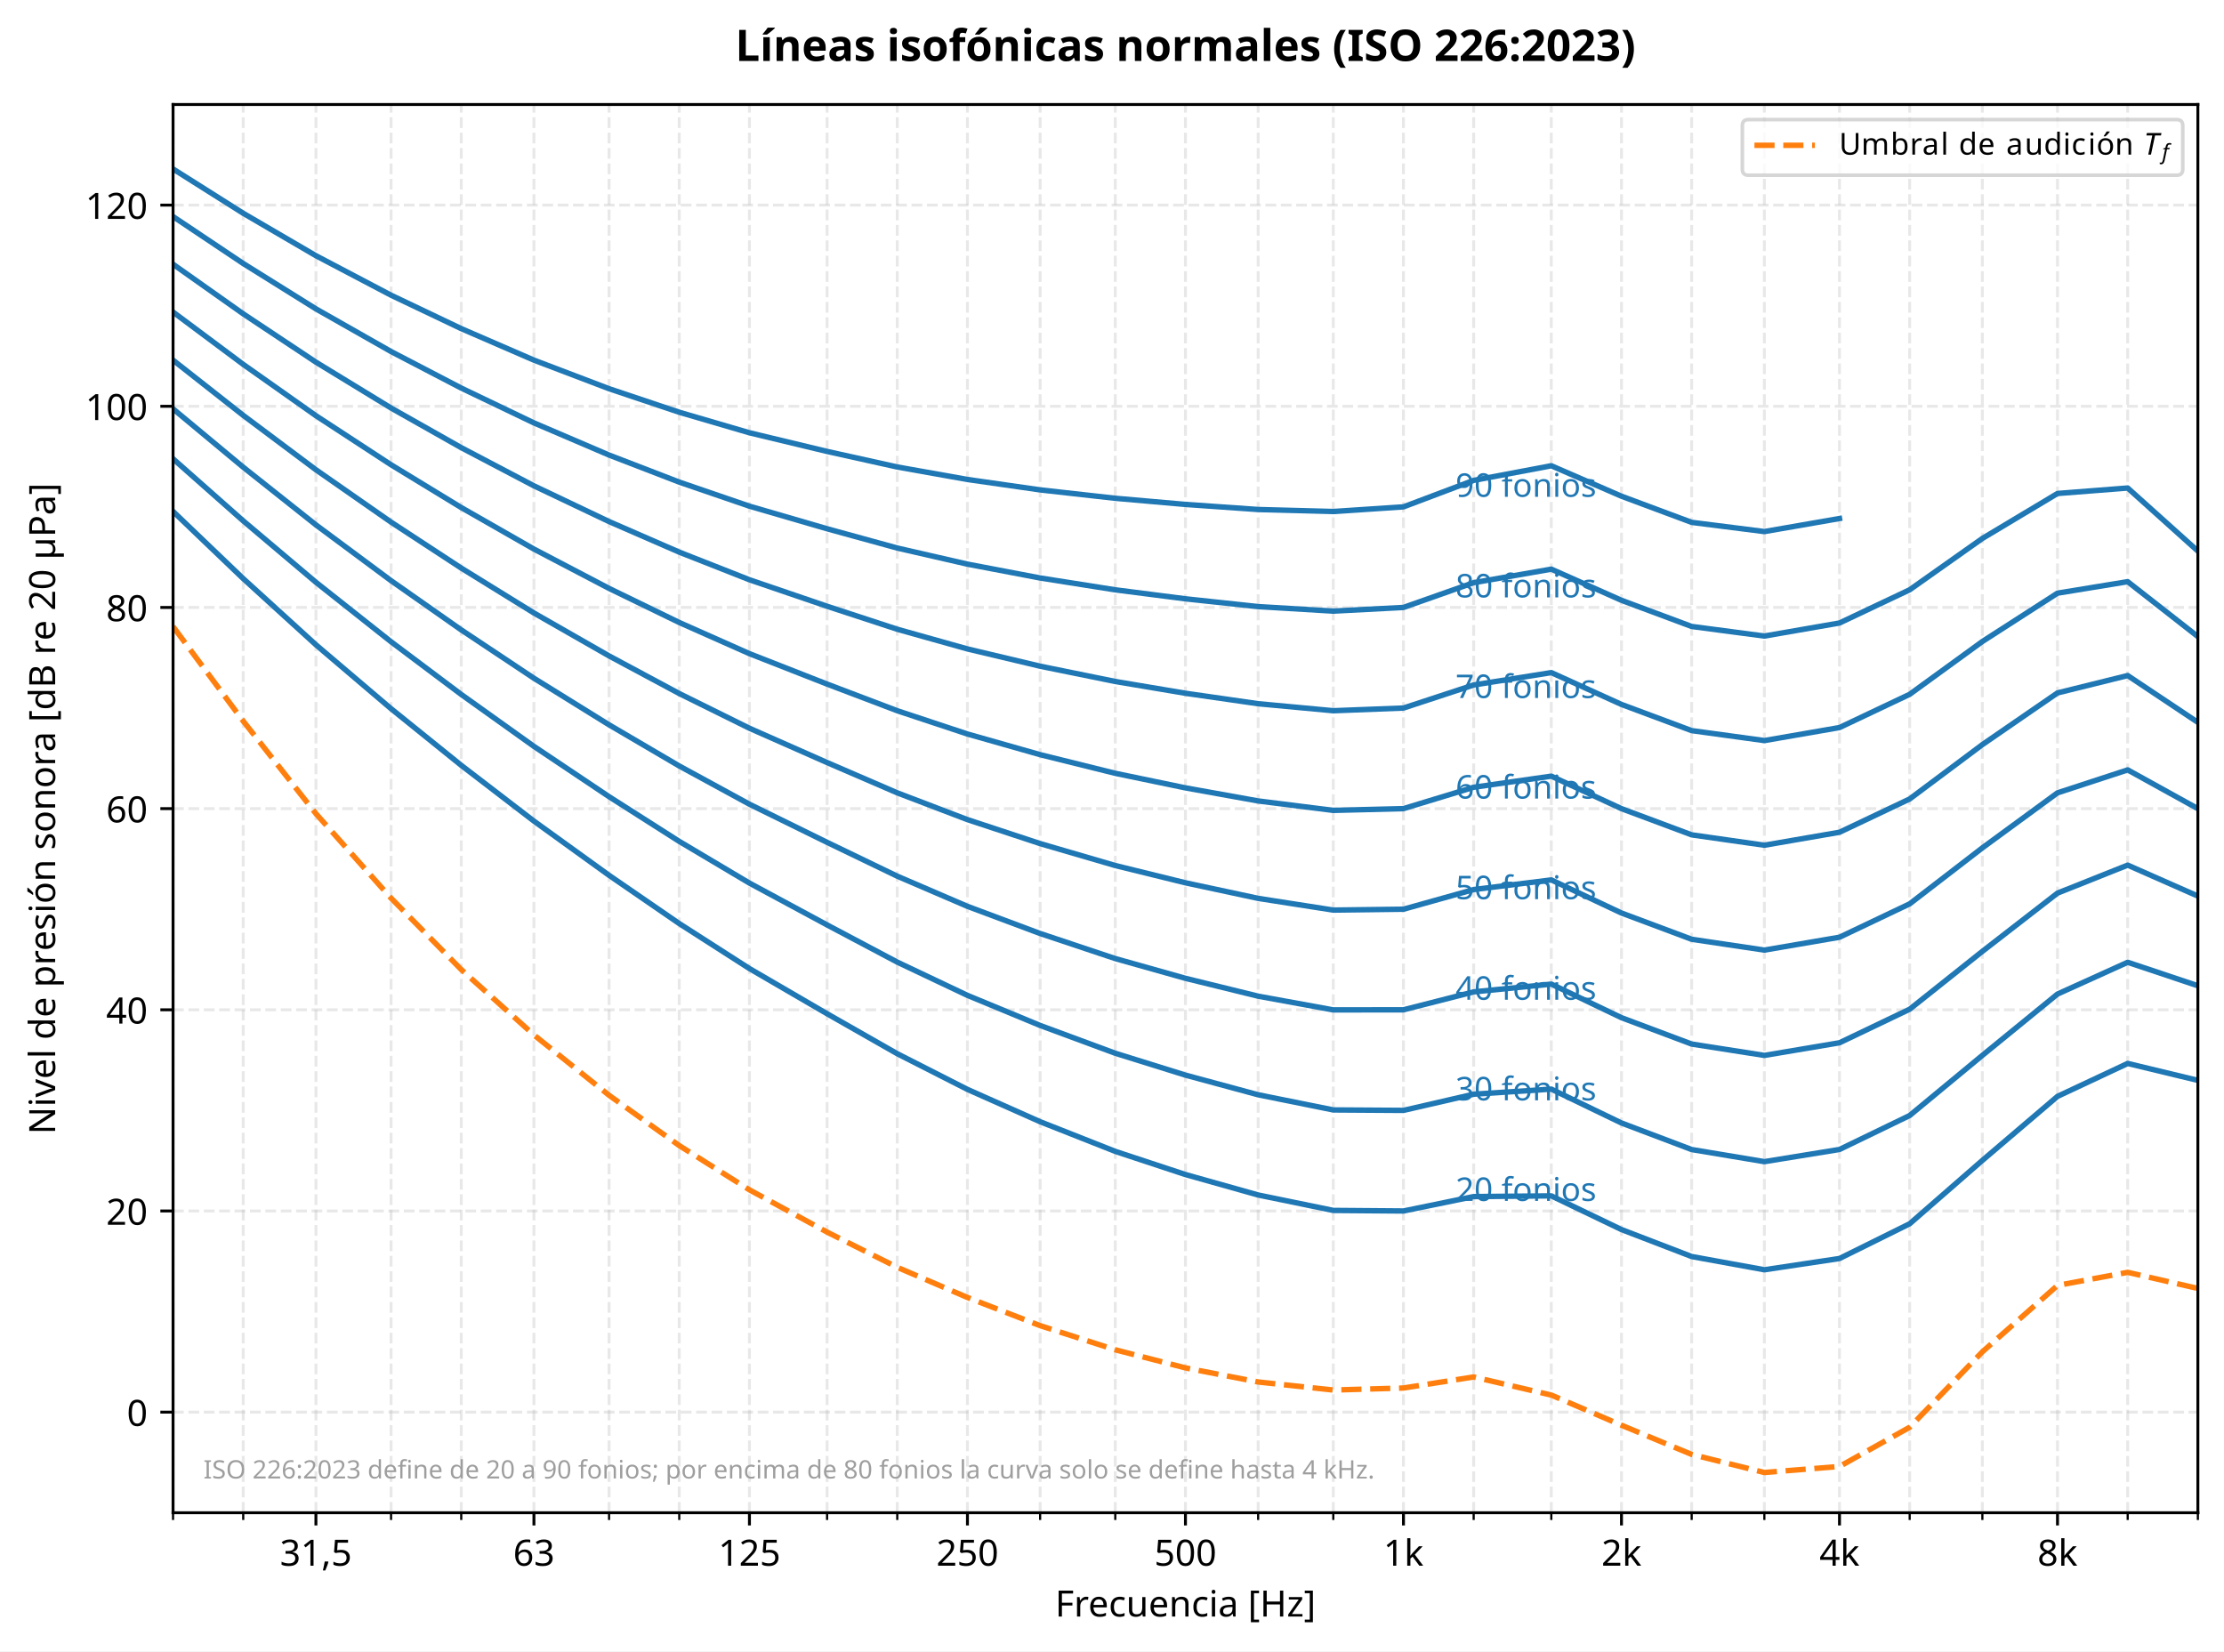
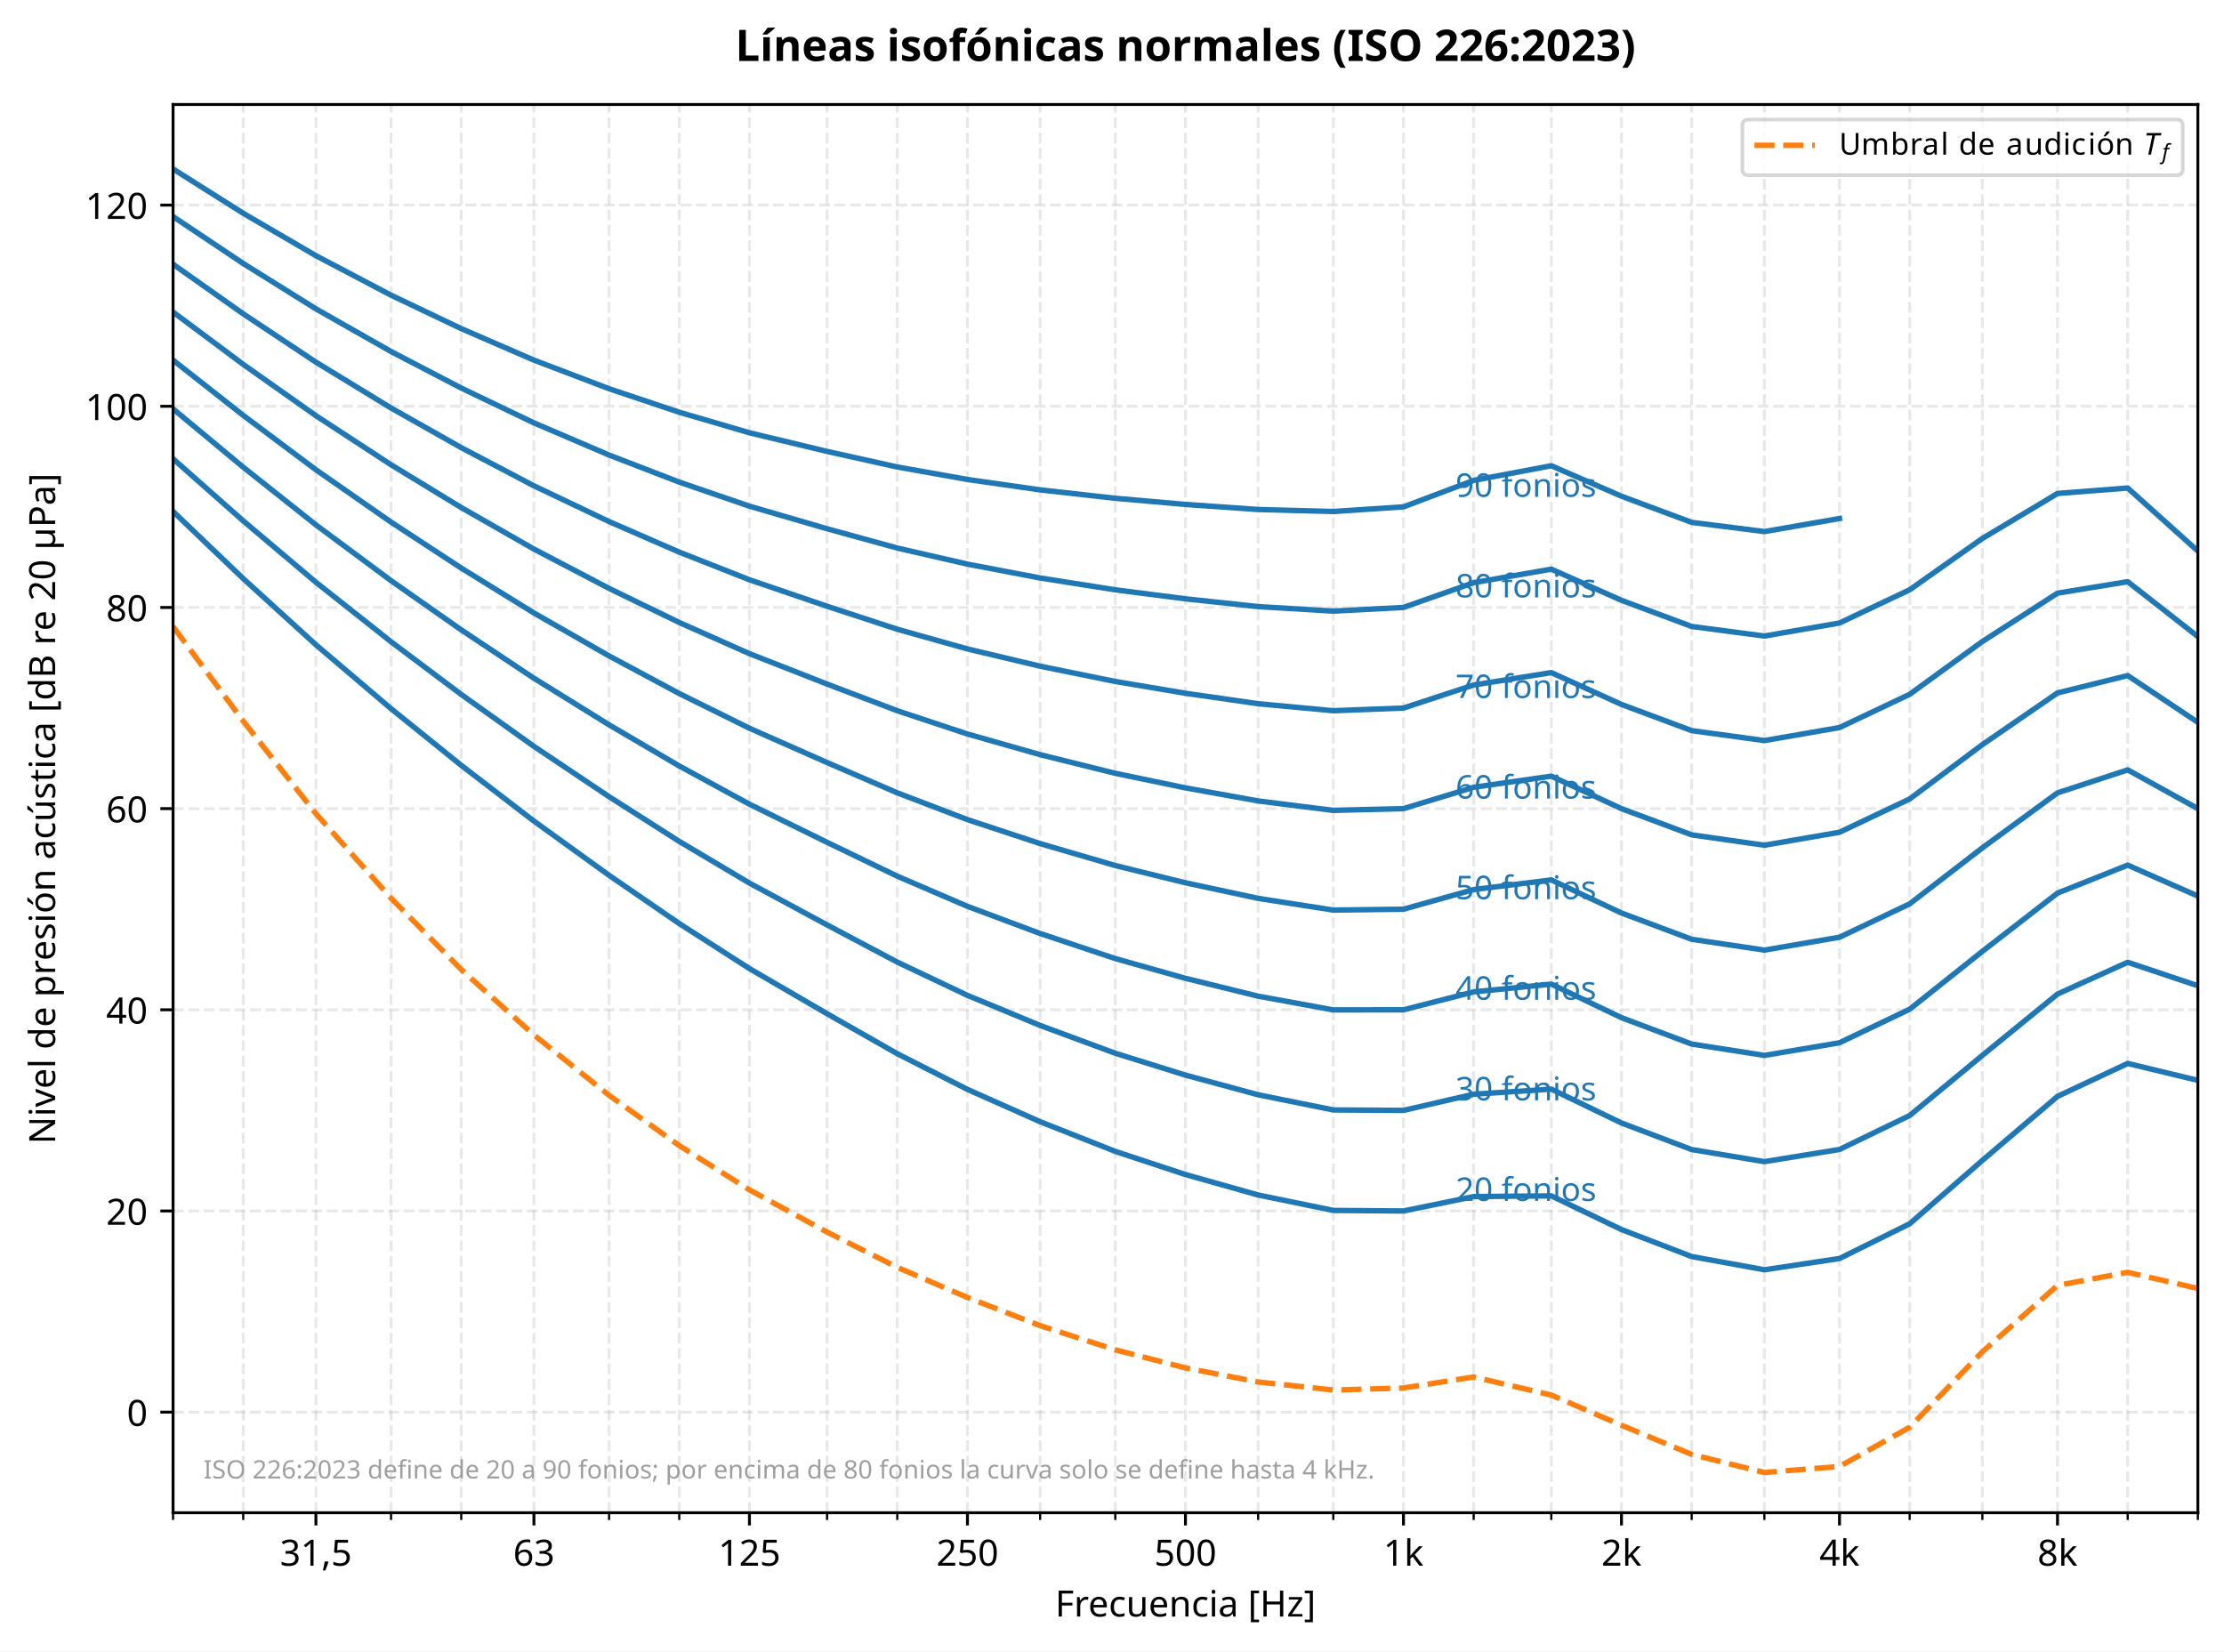
<svg xmlns="http://www.w3.org/2000/svg" xmlns:xlink="http://www.w3.org/1999/xlink" width="612.888pt" height="455.08pt" viewBox="0 0 612.888 455.08" version="1.1">
  <defs>
    <style type="text/css">*{stroke-linejoin: round; stroke-linecap: butt}</style>
  </defs>
  <g id="figure_1">
    <g id="patch_1">
      <path d="M 0 455.08  L 612.888 455.08  L 612.888 0  L 0 0  z " style="fill: #ffffff" />
    </g>
    <g id="axes_1">
      <g id="patch_2">
        <path d="M 47.688 416.878  L 605.688 416.878  L 605.688 28.798  L 47.688 28.798  z " style="fill: #ffffff" />
      </g>
      <g id="matplotlib.axis_1">
        <g id="xtick_1">
          <g id="line2d_1">
            <path d="M 87.061 416.878  L 87.061 28.798  " clip-path="url(#pec4ef80847)" style="fill: none; stroke-dasharray: 2.96,1.28; stroke-dashoffset: 0; stroke: #b0b0b0; stroke-opacity: 0.3; stroke-width: 0.8" />
          </g>
          <g id="line2d_2">
            <defs>
              <path id="m3d27035b55" d="M 0 0  L 0 3.5  " style="stroke: #000000; stroke-width: 0.8" />
            </defs>
            <g>
              <use xlink:href="#m3d27035b55" x="87.061" y="416.878" style="stroke: #000000; stroke-width: 0.8" />
            </g>
          </g>
          <g id="text_1">
            <text style="font-size: 10px; font-family: sans-serif; text-anchor: middle" x="87.061" y="431.476" transform="rotate(-0 87.06141 431.4758)">31,5</text>
          </g>
        </g>
        <g id="xtick_2">
          <g id="line2d_3">
            <path d="M 147.141 416.878  L 147.141 28.798  " clip-path="url(#pec4ef80847)" style="fill: none; stroke-dasharray: 2.96,1.28; stroke-dashoffset: 0; stroke: #b0b0b0; stroke-opacity: 0.3; stroke-width: 0.8" />
          </g>
          <g id="line2d_4">
            <g>
              <use xlink:href="#m3d27035b55" x="147.141" y="416.878" style="stroke: #000000; stroke-width: 0.8" />
            </g>
          </g>
          <g id="text_2">
            <text style="font-size: 10px; font-family: sans-serif; text-anchor: middle" x="147.141" y="431.476" transform="rotate(-0 147.1408 431.4758)">63</text>
          </g>
        </g>
        <g id="xtick_3">
          <g id="line2d_5">
            <path d="M 206.53 416.878  L 206.53 28.798  " clip-path="url(#pec4ef80847)" style="fill: none; stroke-dasharray: 2.96,1.28; stroke-dashoffset: 0; stroke: #b0b0b0; stroke-opacity: 0.3; stroke-width: 0.8" />
          </g>
          <g id="line2d_6">
            <g>
              <use xlink:href="#m3d27035b55" x="206.53" y="416.878" style="stroke: #000000; stroke-width: 0.8" />
            </g>
          </g>
          <g id="text_3">
            <text style="font-size: 10px; font-family: sans-serif; text-anchor: middle" x="206.53" y="431.476" transform="rotate(-0 206.5295 431.4758)">125</text>
          </g>
        </g>
        <g id="xtick_4">
          <g id="line2d_7">
            <path d="M 266.609 416.878  L 266.609 28.798  " clip-path="url(#pec4ef80847)" style="fill: none; stroke-dasharray: 2.96,1.28; stroke-dashoffset: 0; stroke: #b0b0b0; stroke-opacity: 0.3; stroke-width: 0.8" />
          </g>
          <g id="line2d_8">
            <g>
              <use xlink:href="#m3d27035b55" x="266.609" y="416.878" style="stroke: #000000; stroke-width: 0.8" />
            </g>
          </g>
          <g id="text_4">
            <text style="font-size: 10px; font-family: sans-serif; text-anchor: middle" x="266.609" y="431.476" transform="rotate(-0 266.6089 431.4758)">250</text>
          </g>
        </g>
        <g id="xtick_5">
          <g id="line2d_9">
            <path d="M 326.688 416.878  L 326.688 28.798  " clip-path="url(#pec4ef80847)" style="fill: none; stroke-dasharray: 2.96,1.28; stroke-dashoffset: 0; stroke: #b0b0b0; stroke-opacity: 0.3; stroke-width: 0.8" />
          </g>
          <g id="line2d_10">
            <g>
              <use xlink:href="#m3d27035b55" x="326.688" y="416.878" style="stroke: #000000; stroke-width: 0.8" />
            </g>
          </g>
          <g id="text_5">
            <text style="font-size: 10px; font-family: sans-serif; text-anchor: middle" x="326.688" y="431.476" transform="rotate(-0 326.6883 431.4758)">500</text>
          </g>
        </g>
        <g id="xtick_6">
          <g id="line2d_11">
            <path d="M 386.768 416.878  L 386.768 28.798  " clip-path="url(#pec4ef80847)" style="fill: none; stroke-dasharray: 2.96,1.28; stroke-dashoffset: 0; stroke: #b0b0b0; stroke-opacity: 0.3; stroke-width: 0.8" />
          </g>
          <g id="line2d_12">
            <g>
              <use xlink:href="#m3d27035b55" x="386.768" y="416.878" style="stroke: #000000; stroke-width: 0.8" />
            </g>
          </g>
          <g id="text_6">
            <text style="font-size: 10px; font-family: sans-serif; text-anchor: middle" x="386.768" y="431.477" transform="rotate(-0 386.7677 431.4766)">1k</text>
          </g>
        </g>
        <g id="xtick_7">
          <g id="line2d_13">
            <path d="M 446.847 416.878  L 446.847 28.798  " clip-path="url(#pec4ef80847)" style="fill: none; stroke-dasharray: 2.96,1.28; stroke-dashoffset: 0; stroke: #b0b0b0; stroke-opacity: 0.3; stroke-width: 0.8" />
          </g>
          <g id="line2d_14">
            <g>
              <use xlink:href="#m3d27035b55" x="446.847" y="416.878" style="stroke: #000000; stroke-width: 0.8" />
            </g>
          </g>
          <g id="text_7">
            <text style="font-size: 10px; font-family: sans-serif; text-anchor: middle" x="446.847" y="431.477" transform="rotate(-0 446.847 431.4766)">2k</text>
          </g>
        </g>
        <g id="xtick_8">
          <g id="line2d_15">
            <path d="M 506.926 416.878  L 506.926 28.798  " clip-path="url(#pec4ef80847)" style="fill: none; stroke-dasharray: 2.96,1.28; stroke-dashoffset: 0; stroke: #b0b0b0; stroke-opacity: 0.3; stroke-width: 0.8" />
          </g>
          <g id="line2d_16">
            <g>
              <use xlink:href="#m3d27035b55" x="506.926" y="416.878" style="stroke: #000000; stroke-width: 0.8" />
            </g>
          </g>
          <g id="text_8">
            <text style="font-size: 10px; font-family: sans-serif; text-anchor: middle" x="506.926" y="431.477" transform="rotate(-0 506.9264 431.4766)">4k</text>
          </g>
        </g>
        <g id="xtick_9">
          <g id="line2d_17">
            <path d="M 567.006 416.878  L 567.006 28.798  " clip-path="url(#pec4ef80847)" style="fill: none; stroke-dasharray: 2.96,1.28; stroke-dashoffset: 0; stroke: #b0b0b0; stroke-opacity: 0.3; stroke-width: 0.8" />
          </g>
          <g id="line2d_18">
            <g>
              <use xlink:href="#m3d27035b55" x="567.006" y="416.878" style="stroke: #000000; stroke-width: 0.8" />
            </g>
          </g>
          <g id="text_9">
            <text style="font-size: 10px; font-family: sans-serif; text-anchor: middle" x="567.006" y="431.477" transform="rotate(-0 567.0058 431.4766)">8k</text>
          </g>
        </g>
        <g id="xtick_10">
          <g id="line2d_19">
            <path d="M 47.688 416.878  L 47.688 28.798  " clip-path="url(#pec4ef80847)" style="fill: none; stroke-dasharray: 2.96,1.28; stroke-dashoffset: 0; stroke: #b0b0b0; stroke-opacity: 0.3; stroke-width: 0.8" />
          </g>
          <g id="line2d_20">
            <defs>
              <path id="md1b22fa4b4" d="M 0 0  L 0 2  " style="stroke: #000000; stroke-width: 0.6" />
            </defs>
            <g>
              <use xlink:href="#md1b22fa4b4" x="47.688" y="416.878" style="stroke: #000000; stroke-width: 0.6" />
            </g>
          </g>
        </g>
        <g id="xtick_11">
          <g id="line2d_21">
            <path d="M 67.03 416.878  L 67.03 28.798  " clip-path="url(#pec4ef80847)" style="fill: none; stroke-dasharray: 2.96,1.28; stroke-dashoffset: 0; stroke: #b0b0b0; stroke-opacity: 0.3; stroke-width: 0.8" />
          </g>
          <g id="line2d_22">
            <g>
              <use xlink:href="#md1b22fa4b4" x="67.03" y="416.878" style="stroke: #000000; stroke-width: 0.6" />
            </g>
          </g>
        </g>
        <g id="xtick_12">
          <g id="line2d_23">
            <path d="M 107.768 416.878  L 107.768 28.798  " clip-path="url(#pec4ef80847)" style="fill: none; stroke-dasharray: 2.96,1.28; stroke-dashoffset: 0; stroke: #b0b0b0; stroke-opacity: 0.3; stroke-width: 0.8" />
          </g>
          <g id="line2d_24">
            <g>
              <use xlink:href="#md1b22fa4b4" x="107.768" y="416.878" style="stroke: #000000; stroke-width: 0.6" />
            </g>
          </g>
        </g>
        <g id="xtick_13">
          <g id="line2d_25">
            <path d="M 127.109 416.878  L 127.109 28.798  " clip-path="url(#pec4ef80847)" style="fill: none; stroke-dasharray: 2.96,1.28; stroke-dashoffset: 0; stroke: #b0b0b0; stroke-opacity: 0.3; stroke-width: 0.8" />
          </g>
          <g id="line2d_26">
            <g>
              <use xlink:href="#md1b22fa4b4" x="127.109" y="416.878" style="stroke: #000000; stroke-width: 0.6" />
            </g>
          </g>
        </g>
        <g id="xtick_14">
          <g id="line2d_27">
            <path d="M 167.847 416.878  L 167.847 28.798  " clip-path="url(#pec4ef80847)" style="fill: none; stroke-dasharray: 2.96,1.28; stroke-dashoffset: 0; stroke: #b0b0b0; stroke-opacity: 0.3; stroke-width: 0.8" />
          </g>
          <g id="line2d_28">
            <g>
              <use xlink:href="#md1b22fa4b4" x="167.847" y="416.878" style="stroke: #000000; stroke-width: 0.6" />
            </g>
          </g>
        </g>
        <g id="xtick_15">
          <g id="line2d_29">
            <path d="M 187.188 416.878  L 187.188 28.798  " clip-path="url(#pec4ef80847)" style="fill: none; stroke-dasharray: 2.96,1.28; stroke-dashoffset: 0; stroke: #b0b0b0; stroke-opacity: 0.3; stroke-width: 0.8" />
          </g>
          <g id="line2d_30">
            <g>
              <use xlink:href="#md1b22fa4b4" x="187.188" y="416.878" style="stroke: #000000; stroke-width: 0.6" />
            </g>
          </g>
        </g>
        <g id="xtick_16">
          <g id="line2d_31">
            <path d="M 227.926 416.878  L 227.926 28.798  " clip-path="url(#pec4ef80847)" style="fill: none; stroke-dasharray: 2.96,1.28; stroke-dashoffset: 0; stroke: #b0b0b0; stroke-opacity: 0.3; stroke-width: 0.8" />
          </g>
          <g id="line2d_32">
            <g>
              <use xlink:href="#md1b22fa4b4" x="227.926" y="416.878" style="stroke: #000000; stroke-width: 0.6" />
            </g>
          </g>
        </g>
        <g id="xtick_17">
          <g id="line2d_33">
            <path d="M 247.268 416.878  L 247.268 28.798  " clip-path="url(#pec4ef80847)" style="fill: none; stroke-dasharray: 2.96,1.28; stroke-dashoffset: 0; stroke: #b0b0b0; stroke-opacity: 0.3; stroke-width: 0.8" />
          </g>
          <g id="line2d_34">
            <g>
              <use xlink:href="#md1b22fa4b4" x="247.268" y="416.878" style="stroke: #000000; stroke-width: 0.6" />
            </g>
          </g>
        </g>
        <g id="xtick_18">
          <g id="line2d_35">
            <path d="M 286.641 416.878  L 286.641 28.798  " clip-path="url(#pec4ef80847)" style="fill: none; stroke-dasharray: 2.96,1.28; stroke-dashoffset: 0; stroke: #b0b0b0; stroke-opacity: 0.3; stroke-width: 0.8" />
          </g>
          <g id="line2d_36">
            <g>
              <use xlink:href="#md1b22fa4b4" x="286.641" y="416.878" style="stroke: #000000; stroke-width: 0.6" />
            </g>
          </g>
        </g>
        <g id="xtick_19">
          <g id="line2d_37">
            <path d="M 307.347 416.878  L 307.347 28.798  " clip-path="url(#pec4ef80847)" style="fill: none; stroke-dasharray: 2.96,1.28; stroke-dashoffset: 0; stroke: #b0b0b0; stroke-opacity: 0.3; stroke-width: 0.8" />
          </g>
          <g id="line2d_38">
            <g>
              <use xlink:href="#md1b22fa4b4" x="307.347" y="416.878" style="stroke: #000000; stroke-width: 0.6" />
            </g>
          </g>
        </g>
        <g id="xtick_20">
          <g id="line2d_39">
            <path d="M 346.72 416.878  L 346.72 28.798  " clip-path="url(#pec4ef80847)" style="fill: none; stroke-dasharray: 2.96,1.28; stroke-dashoffset: 0; stroke: #b0b0b0; stroke-opacity: 0.3; stroke-width: 0.8" />
          </g>
          <g id="line2d_40">
            <g>
              <use xlink:href="#md1b22fa4b4" x="346.72" y="416.878" style="stroke: #000000; stroke-width: 0.6" />
            </g>
          </g>
        </g>
        <g id="xtick_21">
          <g id="line2d_41">
            <path d="M 367.426 416.878  L 367.426 28.798  " clip-path="url(#pec4ef80847)" style="fill: none; stroke-dasharray: 2.96,1.28; stroke-dashoffset: 0; stroke: #b0b0b0; stroke-opacity: 0.3; stroke-width: 0.8" />
          </g>
          <g id="line2d_42">
            <g>
              <use xlink:href="#md1b22fa4b4" x="367.426" y="416.878" style="stroke: #000000; stroke-width: 0.6" />
            </g>
          </g>
        </g>
        <g id="xtick_22">
          <g id="line2d_43">
            <path d="M 406.109 416.878  L 406.109 28.798  " clip-path="url(#pec4ef80847)" style="fill: none; stroke-dasharray: 2.96,1.28; stroke-dashoffset: 0; stroke: #b0b0b0; stroke-opacity: 0.3; stroke-width: 0.8" />
          </g>
          <g id="line2d_44">
            <g>
              <use xlink:href="#md1b22fa4b4" x="406.109" y="416.878" style="stroke: #000000; stroke-width: 0.6" />
            </g>
          </g>
        </g>
        <g id="xtick_23">
          <g id="line2d_45">
            <path d="M 427.506 416.878  L 427.506 28.798  " clip-path="url(#pec4ef80847)" style="fill: none; stroke-dasharray: 2.96,1.28; stroke-dashoffset: 0; stroke: #b0b0b0; stroke-opacity: 0.3; stroke-width: 0.8" />
          </g>
          <g id="line2d_46">
            <g>
              <use xlink:href="#md1b22fa4b4" x="427.506" y="416.878" style="stroke: #000000; stroke-width: 0.6" />
            </g>
          </g>
        </g>
        <g id="xtick_24">
          <g id="line2d_47">
            <path d="M 466.188 416.878  L 466.188 28.798  " clip-path="url(#pec4ef80847)" style="fill: none; stroke-dasharray: 2.96,1.28; stroke-dashoffset: 0; stroke: #b0b0b0; stroke-opacity: 0.3; stroke-width: 0.8" />
          </g>
          <g id="line2d_48">
            <g>
              <use xlink:href="#md1b22fa4b4" x="466.188" y="416.878" style="stroke: #000000; stroke-width: 0.6" />
            </g>
          </g>
        </g>
        <g id="xtick_25">
          <g id="line2d_49">
            <path d="M 486.22 416.878  L 486.22 28.798  " clip-path="url(#pec4ef80847)" style="fill: none; stroke-dasharray: 2.96,1.28; stroke-dashoffset: 0; stroke: #b0b0b0; stroke-opacity: 0.3; stroke-width: 0.8" />
          </g>
          <g id="line2d_50">
            <g>
              <use xlink:href="#md1b22fa4b4" x="486.22" y="416.878" style="stroke: #000000; stroke-width: 0.6" />
            </g>
          </g>
        </g>
        <g id="xtick_26">
          <g id="line2d_51">
            <path d="M 526.268 416.878  L 526.268 28.798  " clip-path="url(#pec4ef80847)" style="fill: none; stroke-dasharray: 2.96,1.28; stroke-dashoffset: 0; stroke: #b0b0b0; stroke-opacity: 0.3; stroke-width: 0.8" />
          </g>
          <g id="line2d_52">
            <g>
              <use xlink:href="#md1b22fa4b4" x="526.268" y="416.878" style="stroke: #000000; stroke-width: 0.6" />
            </g>
          </g>
        </g>
        <g id="xtick_27">
          <g id="line2d_53">
            <path d="M 546.3 416.878  L 546.3 28.798  " clip-path="url(#pec4ef80847)" style="fill: none; stroke-dasharray: 2.96,1.28; stroke-dashoffset: 0; stroke: #b0b0b0; stroke-opacity: 0.3; stroke-width: 0.8" />
          </g>
          <g id="line2d_54">
            <g>
              <use xlink:href="#md1b22fa4b4" x="546.3" y="416.878" style="stroke: #000000; stroke-width: 0.6" />
            </g>
          </g>
        </g>
        <g id="xtick_28">
          <g id="line2d_55">
            <path d="M 586.347 416.878  L 586.347 28.798  " clip-path="url(#pec4ef80847)" style="fill: none; stroke-dasharray: 2.96,1.28; stroke-dashoffset: 0; stroke: #b0b0b0; stroke-opacity: 0.3; stroke-width: 0.8" />
          </g>
          <g id="line2d_56">
            <g>
              <use xlink:href="#md1b22fa4b4" x="586.347" y="416.878" style="stroke: #000000; stroke-width: 0.6" />
            </g>
          </g>
        </g>
        <g id="xtick_29">
          <g id="line2d_57">
            <path d="M 605.688 416.878  L 605.688 28.798  " clip-path="url(#pec4ef80847)" style="fill: none; stroke-dasharray: 2.96,1.28; stroke-dashoffset: 0; stroke: #b0b0b0; stroke-opacity: 0.3; stroke-width: 0.8" />
          </g>
          <g id="line2d_58">
            <g>
              <use xlink:href="#md1b22fa4b4" x="605.688" y="416.878" style="stroke: #000000; stroke-width: 0.6" />
            </g>
          </g>
        </g>
        <g id="text_10">
          <text style="font-size: 10px; font-family: sans-serif; text-anchor: middle" x="326.688" y="445.477" transform="rotate(-0 326.6883 445.4773)">Frecuencia [Hz]</text>
        </g>
      </g>
      <g id="matplotlib.axis_2">
        <g id="ytick_1">
          <g id="line2d_59">
            <path d="M 47.688 389.158  L 605.688 389.158  " clip-path="url(#pec4ef80847)" style="fill: none; stroke-dasharray: 2.96,1.28; stroke-dashoffset: 0; stroke: #b0b0b0; stroke-opacity: 0.3; stroke-width: 0.8" />
          </g>
          <g id="line2d_60">
            <defs>
              <path id="mef640d9f3a" d="M 0 0  L -3.5 0  " style="stroke: #000000; stroke-width: 0.8" />
            </defs>
            <g>
              <use xlink:href="#mef640d9f3a" x="47.688" y="389.158" style="stroke: #000000; stroke-width: 0.8" />
            </g>
          </g>
          <g id="text_11">
            <text style="font-size: 10px; font-family: sans-serif; text-anchor: end" x="40.688" y="392.957" transform="rotate(-0 40.68828 392.957)">0</text>
          </g>
        </g>
        <g id="ytick_2">
          <g id="line2d_61">
            <path d="M 47.688 333.718  L 605.688 333.718  " clip-path="url(#pec4ef80847)" style="fill: none; stroke-dasharray: 2.96,1.28; stroke-dashoffset: 0; stroke: #b0b0b0; stroke-opacity: 0.3; stroke-width: 0.8" />
          </g>
          <g id="line2d_62">
            <g>
              <use xlink:href="#mef640d9f3a" x="47.688" y="333.718" style="stroke: #000000; stroke-width: 0.8" />
            </g>
          </g>
          <g id="text_12">
            <text style="font-size: 10px; font-family: sans-serif; text-anchor: end" x="40.688" y="337.517" transform="rotate(-0 40.68828 337.517)">20</text>
          </g>
        </g>
        <g id="ytick_3">
          <g id="line2d_63">
            <path d="M 47.688 278.278  L 605.688 278.278  " clip-path="url(#pec4ef80847)" style="fill: none; stroke-dasharray: 2.96,1.28; stroke-dashoffset: 0; stroke: #b0b0b0; stroke-opacity: 0.3; stroke-width: 0.8" />
          </g>
          <g id="line2d_64">
            <g>
              <use xlink:href="#mef640d9f3a" x="47.688" y="278.278" style="stroke: #000000; stroke-width: 0.8" />
            </g>
          </g>
          <g id="text_13">
            <text style="font-size: 10px; font-family: sans-serif; text-anchor: end" x="40.688" y="282.077" transform="rotate(-0 40.68828 282.077)">40</text>
          </g>
        </g>
        <g id="ytick_4">
          <g id="line2d_65">
            <path d="M 47.688 222.838  L 605.688 222.838  " clip-path="url(#pec4ef80847)" style="fill: none; stroke-dasharray: 2.96,1.28; stroke-dashoffset: 0; stroke: #b0b0b0; stroke-opacity: 0.3; stroke-width: 0.8" />
          </g>
          <g id="line2d_66">
            <g>
              <use xlink:href="#mef640d9f3a" x="47.688" y="222.838" style="stroke: #000000; stroke-width: 0.8" />
            </g>
          </g>
          <g id="text_14">
            <text style="font-size: 10px; font-family: sans-serif; text-anchor: end" x="40.688" y="226.637" transform="rotate(-0 40.68828 226.637)">60</text>
          </g>
        </g>
        <g id="ytick_5">
          <g id="line2d_67">
            <path d="M 47.688 167.398  L 605.688 167.398  " clip-path="url(#pec4ef80847)" style="fill: none; stroke-dasharray: 2.96,1.28; stroke-dashoffset: 0; stroke: #b0b0b0; stroke-opacity: 0.3; stroke-width: 0.8" />
          </g>
          <g id="line2d_68">
            <g>
              <use xlink:href="#mef640d9f3a" x="47.688" y="167.398" style="stroke: #000000; stroke-width: 0.8" />
            </g>
          </g>
          <g id="text_15">
            <text style="font-size: 10px; font-family: sans-serif; text-anchor: end" x="40.688" y="171.197" transform="rotate(-0 40.68828 171.197)">80</text>
          </g>
        </g>
        <g id="ytick_6">
          <g id="line2d_69">
            <path d="M 47.688 111.958  L 605.688 111.958  " clip-path="url(#pec4ef80847)" style="fill: none; stroke-dasharray: 2.96,1.28; stroke-dashoffset: 0; stroke: #b0b0b0; stroke-opacity: 0.3; stroke-width: 0.8" />
          </g>
          <g id="line2d_70">
            <g>
              <use xlink:href="#mef640d9f3a" x="47.688" y="111.958" style="stroke: #000000; stroke-width: 0.8" />
            </g>
          </g>
          <g id="text_16">
            <text style="font-size: 10px; font-family: sans-serif; text-anchor: end" x="40.688" y="115.757" transform="rotate(-0 40.68828 115.757)">100</text>
          </g>
        </g>
        <g id="ytick_7">
          <g id="line2d_71">
            <path d="M 47.688 56.518  L 605.688 56.518  " clip-path="url(#pec4ef80847)" style="fill: none; stroke-dasharray: 2.96,1.28; stroke-dashoffset: 0; stroke: #b0b0b0; stroke-opacity: 0.3; stroke-width: 0.8" />
          </g>
          <g id="line2d_72">
            <g>
              <use xlink:href="#mef640d9f3a" x="47.688" y="56.518" style="stroke: #000000; stroke-width: 0.8" />
            </g>
          </g>
          <g id="text_17">
            <text style="font-size: 10px; font-family: sans-serif; text-anchor: end" x="40.688" y="60.317" transform="rotate(-0 40.68828 60.31695)">120</text>
          </g>
        </g>
        <g id="text_18">
-           <text style="font-size: 10px; font-family: sans-serif; text-anchor: middle" x="15.198" y="222.838" transform="rotate(-90 15.19844 222.8381)">Nivel de presión sonora [dB re 20 µPa]</text>
+           <text style="font-size: 10px; font-family: sans-serif; text-anchor: middle" x="15.198" y="222.838" transform="rotate(-90 15.19844 222.8381)">Nivel de presión acústica [dB re 20 µPa]</text>
        </g>
      </g>
      <g id="line2d_73">
        <path d="M 47.688 140.941  L 67.03 159.452  L 87.061 177.69  L 107.768 195.299  L 127.109 210.905  L 147.141 226.276  L 167.847 241.217  L 187.188 254.513  L 206.53 266.913  L 227.926 279.364  L 247.268 290.381  L 266.609 300.214  L 286.641 309.121  L 307.347 317.295  L 326.688 323.678  L 346.72 329.312  L 367.426 333.565  L 386.768 333.718  L 406.109 329.749  L 427.506 329.55  L 446.847 338.837  L 466.188 346.27  L 486.22 349.919  L 506.926 346.815  L 526.268 337.241  L 546.3 319.781  L 567.006 302.136  L 586.347 293.061  L 605.688 297.726  " clip-path="url(#pec4ef80847)" style="fill: none; stroke: #1f77b4; stroke-width: 1.5; stroke-linecap: square" />
      </g>
      <g id="line2d_74">
        <path d="M 47.688 126.435  L 67.03 143.538  L 87.061 160.459  L 107.768 176.853  L 127.109 191.373  L 147.141 205.68  L 167.847 219.548  L 187.188 231.867  L 206.53 243.358  L 227.926 254.888  L 247.268 265.135  L 266.609 274.301  L 286.641 282.592  L 307.347 290.252  L 326.688 296.28  L 346.72 301.696  L 367.426 305.874  L 386.768 305.998  L 406.109 301.539  L 427.506 300.135  L 446.847 309.47  L 466.188 316.788  L 486.22 320.124  L 506.926 316.764  L 526.268 307.409  L 546.3 290.835  L 567.006 273.938  L 586.347 265.182  L 605.688 271.653  " clip-path="url(#pec4ef80847)" style="fill: none; stroke: #1f77b4; stroke-width: 1.5; stroke-linecap: square" />
      </g>
      <g id="line2d_75">
        <path d="M 47.688 112.67  L 67.03 128.75  L 87.061 144.645  L 107.768 160.018  L 127.109 173.583  L 147.141 186.906  L 167.847 199.745  L 187.188 211.086  L 206.53 221.62  L 227.926 232.13  L 247.268 241.456  L 266.609 249.768  L 286.641 257.256  L 307.347 264.162  L 326.688 269.605  L 346.72 274.524  L 367.426 278.305  L 386.768 278.278  L 406.109 273.34  L 427.506 271.194  L 446.847 280.452  L 466.188 287.715  L 486.22 290.847  L 506.926 287.364  L 526.268 278.114  L 546.3 262.174  L 567.006 246.121  L 586.347 238.411  L 605.688 246.938  " clip-path="url(#pec4ef80847)" style="fill: none; stroke: #1f77b4; stroke-width: 1.5; stroke-linecap: square" />
      </g>
      <g id="line2d_76">
        <path d="M 47.688 99.247  L 67.03 114.464  L 87.061 129.454  L 107.768 143.886  L 127.109 156.55  L 147.141 168.924  L 167.847 180.757  L 187.188 191.123  L 206.53 200.687  L 227.926 210.141  L 247.268 218.49  L 266.609 225.869  L 286.641 232.477  L 307.347 238.524  L 326.688 243.277  L 346.72 247.57  L 367.426 250.799  L 386.768 250.558  L 406.109 245.145  L 427.506 242.485  L 446.847 251.606  L 466.188 258.841  L 486.22 261.823  L 506.926 258.279  L 526.268 249.08  L 546.3 233.652  L 567.006 218.49  L 586.347 212.161  L 605.688 222.849  " clip-path="url(#pec4ef80847)" style="fill: none; stroke: #1f77b4; stroke-width: 1.5; stroke-linecap: square" />
      </g>
      <g id="line2d_77">
        <path d="M 47.688 85.99  L 67.03 100.418  L 87.061 114.556  L 107.768 128.082  L 127.109 139.871  L 147.141 151.313  L 167.847 162.151  L 187.188 171.545  L 206.53 180.134  L 227.926 188.518  L 247.268 195.863  L 266.609 202.276  L 286.641 207.968  L 307.347 213.107  L 326.688 217.12  L 346.72 220.723  L 367.426 223.322  L 386.768 222.838  L 406.109 216.953  L 427.506 213.891  L 446.847 222.845  L 466.188 230.066  L 486.22 232.923  L 506.926 229.35  L 526.268 220.177  L 546.3 205.2  L 567.006 190.952  L 586.347 186.165  L 605.688 199.062  " clip-path="url(#pec4ef80847)" style="fill: none; stroke: #1f77b4; stroke-width: 1.5; stroke-linecap: square" />
      </g>
      <g id="line2d_78">
        <path d="M 47.688 72.813  L 67.03 86.489  L 87.061 99.8  L 107.768 112.439  L 127.109 123.364  L 147.141 133.883  L 167.847 143.732  L 187.188 152.155  L 206.53 159.767  L 227.926 167.073  L 247.268 173.403  L 266.609 178.833  L 286.641 183.591  L 307.347 187.798  L 326.688 191.048  L 346.72 193.93  L 367.426 195.861  L 386.768 195.118  L 406.109 188.762  L 427.506 185.354  L 446.847 194.127  L 466.188 201.341  L 486.22 204.086  L 506.926 200.498  L 526.268 191.337  L 546.3 176.783  L 567.006 163.46  L 586.347 160.295  L 605.688 175.424  " clip-path="url(#pec4ef80847)" style="fill: none; stroke: #1f77b4; stroke-width: 1.5; stroke-linecap: square" />
      </g>
      <g id="line2d_79">
        <path d="M 47.688 59.677  L 67.03 72.618  L 87.061 85.115  L 107.768 96.875  L 127.109 106.942  L 147.141 116.541  L 167.847 125.404  L 187.188 132.857  L 206.53 139.492  L 227.926 145.716  L 247.268 151.026  L 266.609 155.464  L 286.641 159.28  L 307.347 162.544  L 326.688 165.019  L 346.72 167.163  L 367.426 168.408  L 386.768 167.398  L 406.109 160.571  L 427.506 156.846  L 446.847 165.429  L 466.188 172.64  L 486.22 175.28  L 506.926 171.684  L 526.268 162.53  L 546.3 148.383  L 567.006 135.991  L 586.347 134.486  L 605.688 151.859  " clip-path="url(#pec4ef80847)" style="fill: none; stroke: #1f77b4; stroke-width: 1.5; stroke-linecap: square" />
      </g>
      <g id="line2d_80">
        <path d="M 47.688 46.561  L 67.03 58.775  L 87.061 70.465  L 107.768 81.349  L 127.109 90.562  L 147.141 99.244  L 167.847 107.121  L 187.188 113.606  L 206.53 119.262  L 227.926 124.404  L 247.268 128.69  L 266.609 132.133  L 286.641 135.002  L 307.347 137.317  L 326.688 139.01  L 346.72 140.41  L 367.426 140.959  L 386.768 139.678  L 406.109 132.381  L 427.506 128.352  L 446.847 136.743  L 466.188 143.952  L 486.22 146.489  L 506.926 142.889  " clip-path="url(#pec4ef80847)" style="fill: none; stroke: #1f77b4; stroke-width: 1.5; stroke-linecap: square" />
      </g>
      <g id="line2d_81">
        <path d="M 47.688 172.665  L 67.03 198.722  L 87.061 224.224  L 107.768 247.509  L 127.109 267.19  L 147.141 285.208  L 167.847 301.84  L 187.188 315.7  L 206.53 327.897  L 227.926 339.539  L 247.268 349.241  L 266.609 357.557  L 286.641 365.319  L 307.347 371.972  L 326.688 376.961  L 346.72 380.842  L 367.426 383.06  L 386.768 382.505  L 406.109 379.456  L 427.506 384.446  L 446.847 392.762  L 466.188 400.801  L 486.22 405.79  L 506.926 404.127  L 526.268 393.316  L 546.3 372.526  L 567.006 354.231  L 586.347 350.627  L 605.688 355.063  " clip-path="url(#pec4ef80847)" style="fill: none; stroke-dasharray: 5.55,2.4; stroke-dashoffset: 0; stroke: #ff7f0e; stroke-width: 1.5" />
      </g>
      <g id="patch_3">
        <path d="M 47.688 416.878  L 47.688 28.798  " style="fill: none; stroke: #000000; stroke-width: 0.8; stroke-linejoin: miter; stroke-linecap: square" />
      </g>
      <g id="patch_4">
        <path d="M 605.688 416.878  L 605.688 28.798  " style="fill: none; stroke: #000000; stroke-width: 0.8; stroke-linejoin: miter; stroke-linecap: square" />
      </g>
      <g id="patch_5">
        <path d="M 47.688 416.878  L 605.688 416.878  " style="fill: none; stroke: #000000; stroke-width: 0.8; stroke-linejoin: miter; stroke-linecap: square" />
      </g>
      <g id="patch_6">
        <path d="M 47.688 28.798  L 605.688 28.798  " style="fill: none; stroke: #000000; stroke-width: 0.8; stroke-linejoin: miter; stroke-linecap: square" />
      </g>
      <g id="text_19">
        <text style="font-size: 9px; font-family: sans-serif; text-anchor: start; fill: #1f77b4" x="401.114" y="330.946" transform="rotate(-0 401.1138 330.9461)">20 fonios</text>
      </g>
      <g id="text_20">
        <text style="font-size: 9px; font-family: sans-serif; text-anchor: start; fill: #1f77b4" x="401.114" y="303.226" transform="rotate(-0 401.1138 303.2261)">30 fonios</text>
      </g>
      <g id="text_21">
        <text style="font-size: 9px; font-family: sans-serif; text-anchor: start; fill: #1f77b4" x="401.114" y="275.506" transform="rotate(-0 401.1138 275.5061)">40 fonios</text>
      </g>
      <g id="text_22">
        <text style="font-size: 9px; font-family: sans-serif; text-anchor: start; fill: #1f77b4" x="401.114" y="247.786" transform="rotate(-0 401.1138 247.7861)">50 fonios</text>
      </g>
      <g id="text_23">
        <text style="font-size: 9px; font-family: sans-serif; text-anchor: start; fill: #1f77b4" x="401.114" y="220.066" transform="rotate(-0 401.1138 220.0661)">60 fonios</text>
      </g>
      <g id="text_24">
        <text style="font-size: 9px; font-family: sans-serif; text-anchor: start; fill: #1f77b4" x="401.114" y="192.346" transform="rotate(-0 401.1138 192.3461)">70 fonios</text>
      </g>
      <g id="text_25">
        <text style="font-size: 9px; font-family: sans-serif; text-anchor: start; fill: #1f77b4" x="401.114" y="164.626" transform="rotate(-0 401.1138 164.6261)">80 fonios</text>
      </g>
      <g id="text_26">
        <text style="font-size: 9px; font-family: sans-serif; text-anchor: start; fill: #1f77b4" x="401.114" y="136.906" transform="rotate(-0 401.1138 136.9061)">90 fonios</text>
      </g>
      <g id="text_27">
        <text style="font-size: 7px; font-family: sans-serif; text-anchor: start; fill: #9e9e9e" x="56.058" y="407.435" transform="rotate(-0 56.05828 407.4349)">ISO 226:2023 define de 20 a 90 fonios; por encima de 80 fonios la curva solo se define hasta 4 kHz.</text>
      </g>
      <g id="text_28">
        <text style="font-weight: 700; font-size: 12px; font-family: sans-serif; text-anchor: middle" x="326.688" y="16.798" transform="rotate(-0 326.6883 16.79812)">Líneas isofónicas normales (ISO 226:2023)</text>
      </g>
      <g id="legend_1">
        <g id="patch_7">
          <path d="M 481.821 48.292  L 599.857 48.292  Q 601.523 48.292 601.523 46.626  L 601.523 34.629  Q 601.523 32.963 599.857 32.963  L 481.821 32.963  Q 480.155 32.963 480.155 34.629  L 480.155 46.626  Q 480.155 48.292 481.821 48.292  z " style="fill: #ffffff; opacity: 0.8; stroke: #cccccc; stroke-linejoin: miter" />
        </g>
        <g id="line2d_82">
          <path d="M 483.487 40.044  L 491.817 40.044  L 500.147 40.044  " style="fill: none; stroke-dasharray: 5.55,2.4; stroke-dashoffset: 0; stroke: #ff7f0e; stroke-width: 1.5" />
        </g>
        <g id="text_29">
          <g transform="translate(506.8112 42.95913)">
            <text>
              <tspan x="0" y="-0.344" style="font-size: 8.33px; font-family: sans-serif">U</tspan>
              <tspan x="6.096" y="-0.344" style="font-size: 8.33px; font-family: sans-serif">m</tspan>
              <tspan x="14.208" y="-0.344" style="font-size: 8.33px; font-family: sans-serif">b</tspan>
              <tspan x="19.495" y="-0.344" style="font-size: 8.33px; font-family: sans-serif">r</tspan>
              <tspan x="22.919" y="-0.344" style="font-size: 8.33px; font-family: sans-serif">a</tspan>
              <tspan x="28.022" y="-0.344" style="font-size: 8.33px; font-family: sans-serif">l</tspan>
              <tspan x="30.336" y="-0.344" style="font-size: 8.33px; font-family: sans-serif"> </tspan>
              <tspan x="32.983" y="-0.344" style="font-size: 8.33px; font-family: sans-serif">d</tspan>
              <tspan x="38.27" y="-0.344" style="font-size: 8.33px; font-family: sans-serif">e</tspan>
              <tspan x="43.393" y="-0.344" style="font-size: 8.33px; font-family: sans-serif"> </tspan>
              <tspan x="46.041" y="-0.344" style="font-size: 8.33px; font-family: sans-serif">a</tspan>
              <tspan x="51.144" y="-0.344" style="font-size: 8.33px; font-family: sans-serif">u</tspan>
              <tspan x="56.422" y="-0.344" style="font-size: 8.33px; font-family: sans-serif">d</tspan>
              <tspan x="61.709" y="-0.344" style="font-size: 8.33px; font-family: sans-serif">i</tspan>
              <tspan x="64.023" y="-0.344" style="font-size: 8.33px; font-family: sans-serif">c</tspan>
              <tspan x="68.601" y="-0.344" style="font-size: 8.33px; font-family: sans-serif">i</tspan>
              <tspan x="70.915" y="-0.344" style="font-size: 8.33px; font-family: sans-serif">ó</tspan>
              <tspan x="76.01" y="-0.344" style="font-size: 8.33px; font-family: sans-serif">n</tspan>
              <tspan x="81.289" y="-0.344" style="font-size: 8.33px; font-family: sans-serif"> </tspan>
              <tspan x="83.936" y="-0.344" style="font-style: oblique; font-size: 8.33px; font-family: sans-serif">T</tspan>
              <tspan x="89.023" y="0.906" style="font-style: oblique; font-size: 5.831px; font-family: sans-serif">f</tspan>
            </text>
          </g>
        </g>
      </g>
    </g>
  </g>
  <defs>
    <clipPath id="pec4ef80847">
      <rect x="47.688" y="28.798" width="558" height="388.08" />
    </clipPath>
  </defs>
</svg>
